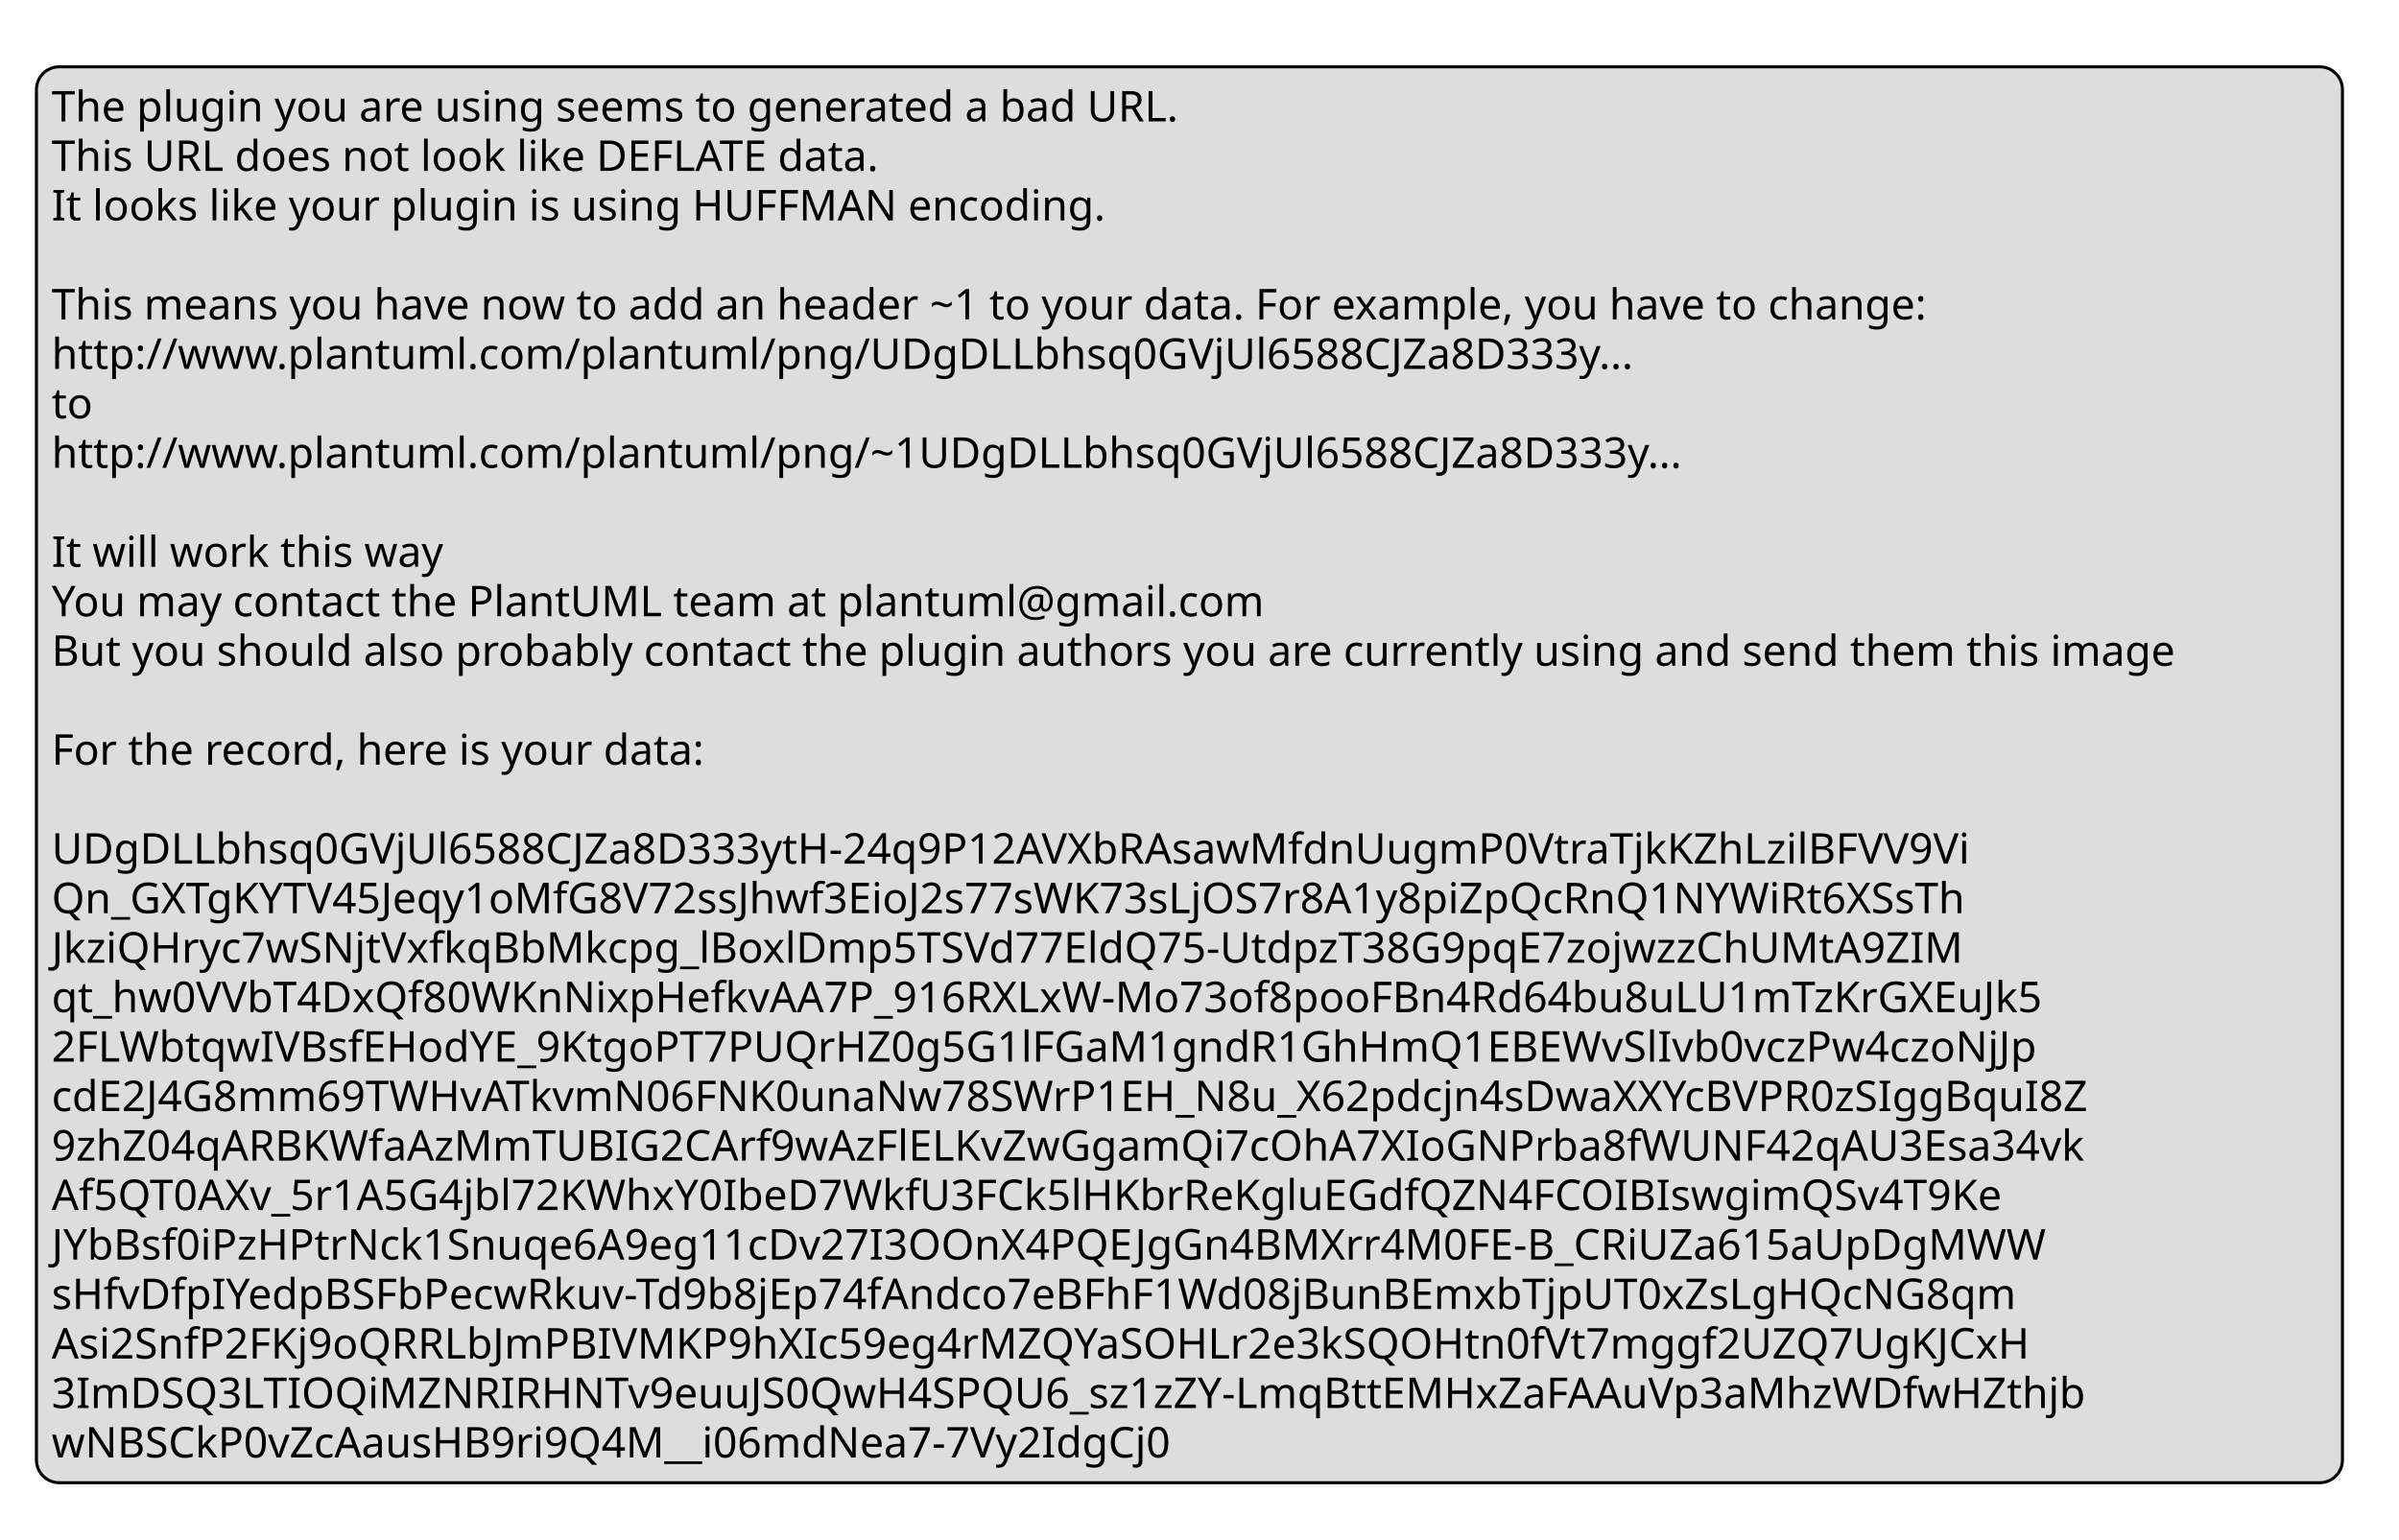
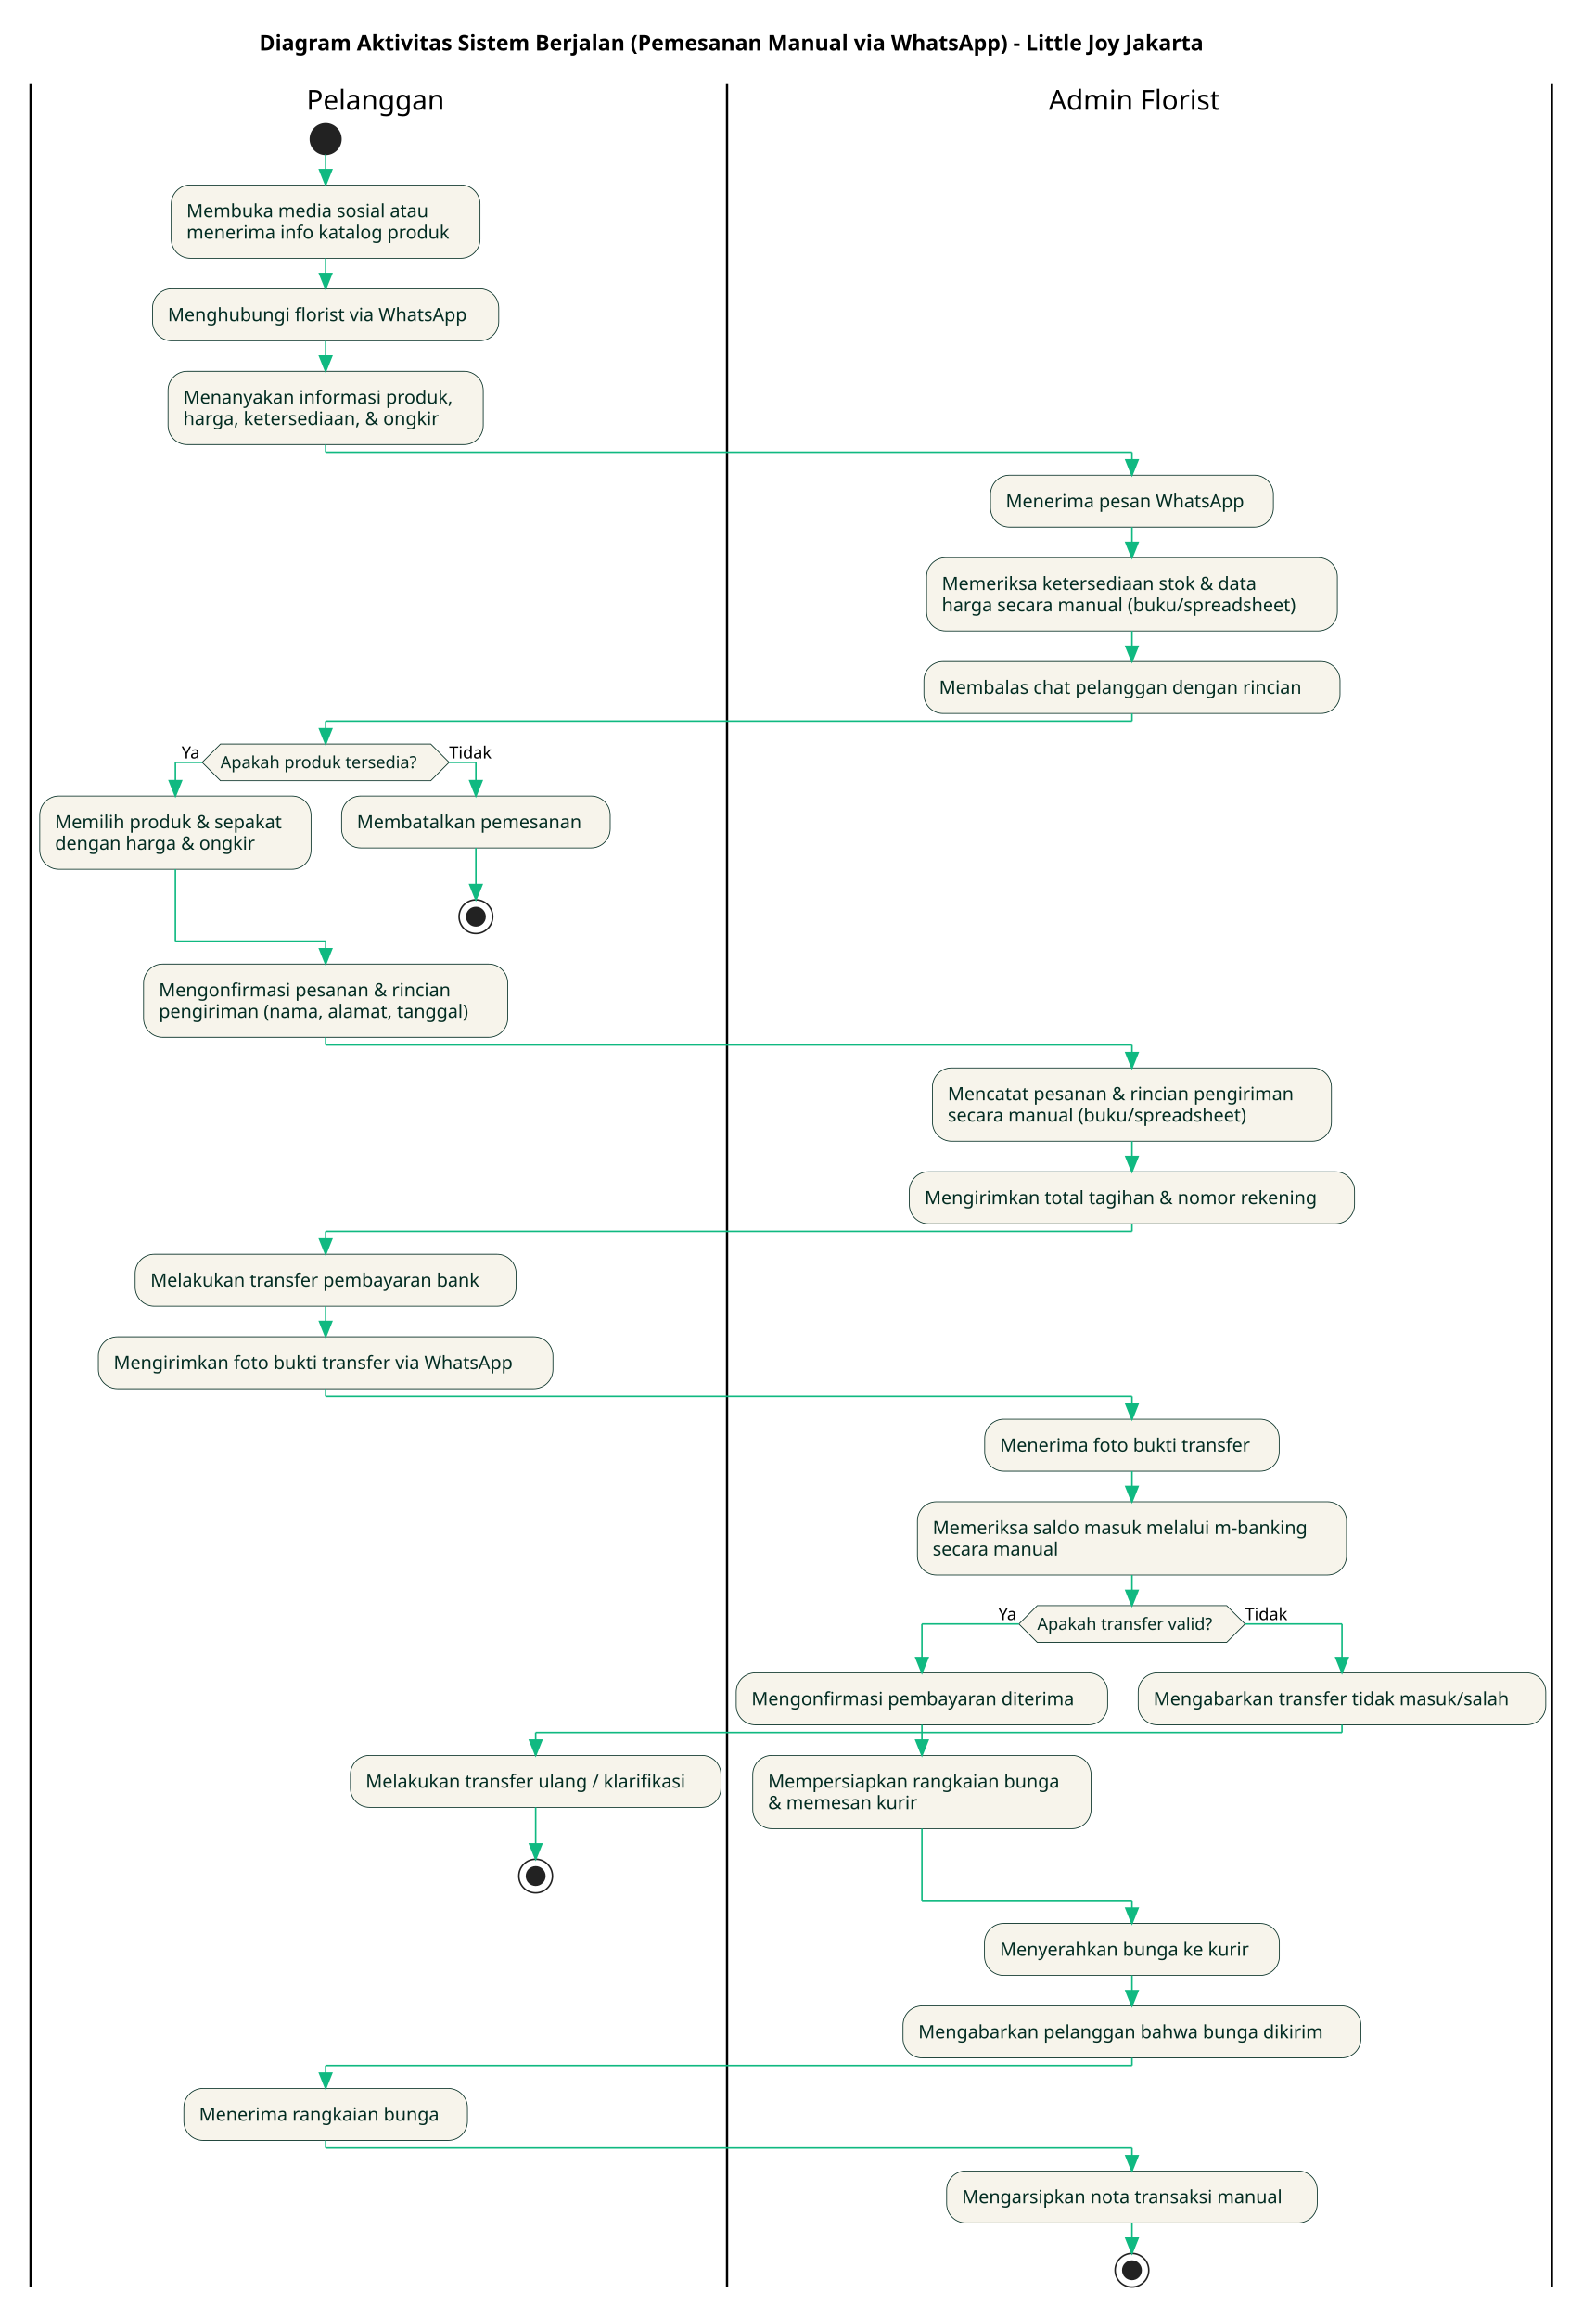
- <svg xmlns="http://www.w3.org/2000/svg" version="1.1" data-diagram-type="CLASS" style="width:790px;height:507px;background:#FFFFFF;" width="790px" height="507px" viewBox="0 0 790 507" zoomAndPan="magnify" preserveAspectRatio="none" contentStyleType="text/css">
+ <svg xmlns="http://www.w3.org/2000/svg" version="1.1" data-diagram-type="ACTIVITY" style="width:1044px;height:1517px;background:#FFFFFF;" width="1044px" height="1517px" viewBox="0 0 1044 1517" zoomAndPan="magnify" preserveAspectRatio="none" contentStyleType="text/css">
  <defs />
  <g>
-     <g class="legend" data-source-line="1">
-       <rect x="12" y="22" width="759.376" height="466.312" fill="#DDDDDD" style="stroke:#000000;stroke-width:1;" rx="7.5" ry="7.5" />
-       <text x="17" y="39.995" fill="#000000" font-size="14" lengthAdjust="spacing" textLength="399.301" font-family="sans-serif">The plugin you are using seems to generated a bad URL.</text>
-       <text x="17" y="56.292" fill="#000000" font-size="14" lengthAdjust="spacing" textLength="295.887" font-family="sans-serif">This URL does not look like DEFLATE data.</text>
-       <text x="17" y="72.589" fill="#000000" font-size="14" lengthAdjust="spacing" textLength="367.664" font-family="sans-serif">It looks like your plugin is using HUFFMAN encoding.</text>
-       <text x="17" y="88.886" fill="#000000" font-size="14" lengthAdjust="spacing" textLength="4.45" font-family="sans-serif"> </text>
-       <text x="17" y="105.183" fill="#000000" font-size="14" lengthAdjust="spacing" textLength="671.706" font-family="sans-serif">This means you have now to add an header ~1 to your data. For example, you have to change:</text>
-       <text x="17" y="121.48" fill="#000000" font-size="14" lengthAdjust="spacing" textLength="554.415" font-family="sans-serif">http://www.plantuml.com/plantuml/png/UDgDLLbhsq0GVjUl6588CJZa8D333y...</text>
-       <text x="17" y="137.776" fill="#000000" font-size="14" lengthAdjust="spacing" textLength="14.055" font-family="sans-serif">to</text>
-       <text x="17" y="154.073" fill="#000000" font-size="14" lengthAdjust="spacing" textLength="575.053" font-family="sans-serif">http://www.plantuml.com/plantuml/png/~1UDgDLLbhsq0GVjUl6588CJZa8D333y...</text>
-       <text x="17" y="170.37" fill="#000000" font-size="14" lengthAdjust="spacing" textLength="4.45" font-family="sans-serif"> </text>
-       <text x="17" y="186.667" fill="#000000" font-size="14" lengthAdjust="spacing" textLength="138.277" font-family="sans-serif">It will work this way</text>
-       <text x="17" y="202.964" fill="#000000" font-size="14" lengthAdjust="spacing" textLength="428.148" font-family="sans-serif">You may contact the PlantUML team at plantuml@gmail.com</text>
-       <text x="17" y="219.261" fill="#000000" font-size="14" lengthAdjust="spacing" textLength="749.376" font-family="sans-serif">But you should also probably contact the plugin authors you are currently using and send them this image</text>
-       <text x="17" y="235.558" fill="#000000" font-size="14" lengthAdjust="spacing" textLength="4.45" font-family="sans-serif"> </text>
-       <text x="17" y="251.855" fill="#000000" font-size="14" lengthAdjust="spacing" textLength="232.545" font-family="sans-serif">For the record, here is your data:</text>
-       <text x="17" y="268.151" fill="#000000" font-size="14" lengthAdjust="spacing" textLength="4.45" font-family="sans-serif"> </text>
-       <text x="17" y="284.448" fill="#000000" font-size="14" lengthAdjust="spacing" textLength="680.654" font-family="sans-serif">UDgDLLbhsq0GVjUl6588CJZa8D333ytH-24q9P12AVXbRAsawMfdnUugmP0VtraTjkKZhLzilBFVV9Vi</text>
-       <text x="17" y="300.745" fill="#000000" font-size="14" lengthAdjust="spacing" textLength="681.153" font-family="sans-serif">Qn_GXTgKYTV45Jeqy1oMfG8V72ssJhwf3EioJ2s77sWK73sLjOS7r8A1y8piZpQcRnQ1NYWiRt6XSsTh</text>
-       <text x="17" y="317.042" fill="#000000" font-size="14" lengthAdjust="spacing" textLength="671.665" font-family="sans-serif">JkziQHryc7wSNjtVxfkqBbMkcpg_lBoxlDmp5TSVd77EldQ75-UtdpzT38G9pqE7zojwzzChUMtA9ZIM</text>
-       <text x="17" y="333.339" fill="#000000" font-size="14" lengthAdjust="spacing" textLength="702.365" font-family="sans-serif">qt_hw0VVbT4DxQf80WKnNixpHefkvAA7P_916RXLxW-Mo73of8pooFBn4Rd64bu8uLU1mTzKrGXEuJk5</text>
-       <text x="17" y="349.636" fill="#000000" font-size="14" lengthAdjust="spacing" textLength="696.021" font-family="sans-serif">2FLWbtqwIVBsfEHodYE_9KtgoPT7PUQrHZ0g5G1lFGaM1gndR1GhHmQ1EBEWvSlIvb0vczPw4czoNjJp</text>
-       <text x="17" y="365.933" fill="#000000" font-size="14" lengthAdjust="spacing" textLength="722.477" font-family="sans-serif">cdE2J4G8mm69TWHvATkvmN06FNK0unaNw78SWrP1EH_N8u_X62pdcjn4sDwaXXYcBVPR0zSIggBquI8Z</text>
-       <text x="17" y="382.229" fill="#000000" font-size="14" lengthAdjust="spacing" textLength="714.13" font-family="sans-serif">9zhZ04qARBKWfaAzMmTUBIG2CArf9wAzFlELKvZwGgamQi7cOhA7XIoGNPrba8fWUNF42qAU3Esa34vk</text>
-       <text x="17" y="398.526" fill="#000000" font-size="14" lengthAdjust="spacing" textLength="687.6" font-family="sans-serif">Af5QT0AXv_5r1A5G4jbl72KWhxY0IbeD7WkfU3FCk5lHKbrReKgluEGdfQZN4FCOIBIswgimQSv4T9Ke</text>
-       <text x="17" y="414.823" fill="#000000" font-size="14" lengthAdjust="spacing" textLength="698.106" font-family="sans-serif">JYbBsf0iPzHPtrNck1Snuqe6A9eg11cDv27I3OOnX4PQEJgGn4BMXrr4M0FE-B_CRiUZa615aUpDgMWW</text>
-       <text x="17" y="431.12" fill="#000000" font-size="14" lengthAdjust="spacing" textLength="693.424" font-family="sans-serif">sHfvDfpIYedpBSFbPecwRkuv-Td9b8jEp74fAndco7eBFhF1Wd08jBunBEmxbTjpUT0xZsLgHQcNG8qm</text>
-       <text x="17" y="447.417" fill="#000000" font-size="14" lengthAdjust="spacing" textLength="691.872" font-family="sans-serif">Asi2SnfP2FKj9oQRRLbJmPBIVMKP9hXIc59eg4rMZQYaSOHLr2e3kSQOHtn0fVt7mggf2UZQ7UgKJCxH</text>
-       <text x="17" y="463.714" fill="#000000" font-size="14" lengthAdjust="spacing" textLength="711.334" font-family="sans-serif">3ImDSQ3LTIOQiMZNRIRHNTv9euuJS0QwH4SPQU6_sz1zZY-LmqBttEMHxZaFAAuVp3aMhzWDfwHZthjb</text>
-       <text x="17" y="480.011" fill="#000000" font-size="14" lengthAdjust="spacing" textLength="395.144" font-family="sans-serif">wNBSCkP0vZcAausHB9ri9Q4M__i06mdNea7-7Vy2IdgCj0</text>
+     <g class="title" data-source-line="13">
+       <text x="169.603" y="32.995" fill="#000000" font-size="14" lengthAdjust="spacing" textLength="703.104" font-weight="700" font-family="'Plus Jakarta Sans'">Diagram Aktivitas Sistem Berjalan (Pemesanan Manual via WhatsApp) - Little Joy Jakarta</text>
    </g>
+     <rect x="20" y="55.042" width="997.309" height="20.953" fill="none" style="stroke:none;stroke-width:1;" />
+     <ellipse cx="213.072" cy="90.995" rx="10" ry="10" fill="#222222" style="stroke:#222222;stroke-width:1;" />
+     <rect x="112.053" y="120.995" width="202.039" height="47.938" fill="#F7F4EB" style="stroke:#022C22;stroke-width:0.5;" rx="12.5" ry="12.5" />
+     <text x="122.053" y="142.134" fill="#022C22" font-size="12" lengthAdjust="spacing" textLength="168.656" font-family="'Plus Jakarta Sans'">Membuka media sosial atau</text>
+     <text x="122.053" y="156.102" fill="#022C22" font-size="12" lengthAdjust="spacing" textLength="182.039" font-family="'Plus Jakarta Sans'">menerima info katalog produk</text>
+     <rect x="99.807" y="188.933" width="226.531" height="33.969" fill="#F7F4EB" style="stroke:#022C22;stroke-width:0.5;" rx="12.5" ry="12.5" />
+     <text x="109.807" y="210.071" fill="#022C22" font-size="12" lengthAdjust="spacing" textLength="206.531" font-family="'Plus Jakarta Sans'">Menghubungi florist via WhatsApp</text>
+     <rect x="109.952" y="242.901" width="206.24" height="47.938" fill="#F7F4EB" style="stroke:#022C22;stroke-width:0.5;" rx="12.5" ry="12.5" />
+     <text x="119.952" y="264.04" fill="#022C22" font-size="12" lengthAdjust="spacing" textLength="186.24" font-family="'Plus Jakarta Sans'">Menanyakan informasi produk,</text>
+     <text x="119.952" y="278.009" fill="#022C22" font-size="12" lengthAdjust="spacing" textLength="179.326" font-family="'Plus Jakarta Sans'">harga, ketersediaan, &amp; ongkir</text>
+     <polygon points="144.271,486.714,281.873,486.714,293.873,498.714,281.873,510.714,144.271,510.714,132.271,498.714,144.271,486.714" fill="#F7F4EB" style="stroke:#022C22;stroke-width:0.5;stroke-linejoin:miter;stroke-miterlimit:10;" />
+     <text x="144.271" y="502.522" fill="#022C22" font-size="11" lengthAdjust="spacing" textLength="137.602" font-family="'Plus Jakarta Sans'">Apakah produk tersedia?</text>
+     <text x="118.811" y="496.12" fill="#000000" font-size="11" lengthAdjust="spacing" textLength="13.46" font-family="'Plus Jakarta Sans'">Ya</text>
+     <text x="293.873" y="496.12" fill="#000000" font-size="11" lengthAdjust="spacing" textLength="29.869" font-family="'Plus Jakarta Sans'">Tidak</text>
+     <rect x="26" y="520.714" width="177.512" height="47.938" fill="#F7F4EB" style="stroke:#022C22;stroke-width:0.5;" rx="12.5" ry="12.5" />
+     <text x="36" y="541.852" fill="#022C22" font-size="12" lengthAdjust="spacing" textLength="157.512" font-family="'Plus Jakarta Sans'">Memilih produk &amp; sepakat</text>
+     <text x="36" y="555.821" fill="#022C22" font-size="12" lengthAdjust="spacing" textLength="138.627" font-family="'Plus Jakarta Sans'">dengan harga &amp; ongkir</text>
+     <rect x="223.512" y="520.714" width="175.754" height="33.969" fill="#F7F4EB" style="stroke:#022C22;stroke-width:0.5;" rx="12.5" ry="12.5" />
+     <text x="233.512" y="541.852" fill="#022C22" font-size="12" lengthAdjust="spacing" textLength="155.754" font-family="'Plus Jakarta Sans'">Membatalkan pemesanan</text>
+     <ellipse cx="311.389" cy="599.651" rx="11" ry="11" fill="none" style="stroke:#222222;stroke-width:1;" />
+     <ellipse cx="311.389" cy="599.651" rx="6" ry="6" fill="#222222" style="stroke:#222222;stroke-width:1;" />
+     <rect x="93.93" y="630.651" width="238.285" height="47.938" fill="#F7F4EB" style="stroke:#022C22;stroke-width:0.5;" rx="12.5" ry="12.5" />
+     <text x="103.93" y="651.79" fill="#022C22" font-size="12" lengthAdjust="spacing" textLength="201.762" font-family="'Plus Jakarta Sans'">Mengonfirmasi pesanan &amp; rincian</text>
+     <text x="103.93" y="665.759" fill="#022C22" font-size="12" lengthAdjust="spacing" textLength="218.285" font-family="'Plus Jakarta Sans'">pengiriman (nama, alamat, tanggal)</text>
+     <rect x="88.445" y="820.495" width="249.254" height="33.969" fill="#F7F4EB" style="stroke:#022C22;stroke-width:0.5;" rx="12.5" ry="12.5" />
+     <text x="98.445" y="841.634" fill="#022C22" font-size="12" lengthAdjust="spacing" textLength="229.254" font-family="'Plus Jakarta Sans'">Melakukan transfer pembayaran bank</text>
+     <rect x="64.343" y="874.464" width="297.459" height="33.969" fill="#F7F4EB" style="stroke:#022C22;stroke-width:0.5;" rx="12.5" ry="12.5" />
+     <text x="74.343" y="895.602" fill="#022C22" font-size="12" lengthAdjust="spacing" textLength="277.459" font-family="'Plus Jakarta Sans'">Mengirimkan foto bukti transfer via WhatsApp</text>
+     <rect x="229.28" y="1148.308" width="242.445" height="33.969" fill="#F7F4EB" style="stroke:#022C22;stroke-width:0.5;" rx="12.5" ry="12.5" />
+     <text x="239.28" y="1169.446" fill="#022C22" font-size="12" lengthAdjust="spacing" textLength="222.445" font-family="'Plus Jakarta Sans'">Melakukan transfer ulang / klarifikasi</text>
+     <ellipse cx="350.503" cy="1227.245" rx="11" ry="11" fill="none" style="stroke:#222222;stroke-width:1;" />
+     <ellipse cx="350.503" cy="1227.245" rx="6" ry="6" fill="#222222" style="stroke:#222222;stroke-width:1;" />
+     <rect x="120.288" y="1366.183" width="185.568" height="33.969" fill="#F7F4EB" style="stroke:#022C22;stroke-width:0.5;" rx="12.5" ry="12.5" />
+     <text x="130.288" y="1387.321" fill="#022C22" font-size="12" lengthAdjust="spacing" textLength="165.568" font-family="'Plus Jakarta Sans'">Menerima rangkaian bunga</text>
+     <line x1="20" y1="55.042" x2="20" y2="1496.12" style="stroke:#000000;stroke-width:1.5;" />
+     <rect x="648.113" y="310.839" width="185.1" height="33.969" fill="#F7F4EB" style="stroke:#022C22;stroke-width:0.5;" rx="12.5" ry="12.5" />
+     <text x="658.113" y="331.978" fill="#022C22" font-size="12" lengthAdjust="spacing" textLength="165.1" font-family="'Plus Jakarta Sans'">Menerima pesan WhatsApp</text>
+     <rect x="606.269" y="364.808" width="268.789" height="47.938" fill="#F7F4EB" style="stroke:#022C22;stroke-width:0.5;" rx="12.5" ry="12.5" />
+     <text x="616.269" y="385.946" fill="#022C22" font-size="12" lengthAdjust="spacing" textLength="220.775" font-family="'Plus Jakarta Sans'">Memeriksa ketersediaan stok &amp; data</text>
+     <text x="616.269" y="399.915" fill="#022C22" font-size="12" lengthAdjust="spacing" textLength="248.789" font-family="'Plus Jakarta Sans'">harga secara manual (buku/spreadsheet)</text>
+     <rect x="604.519" y="432.745" width="272.287" height="33.969" fill="#F7F4EB" style="stroke:#022C22;stroke-width:0.5;" rx="12.5" ry="12.5" />
+     <text x="614.519" y="453.884" fill="#022C22" font-size="12" lengthAdjust="spacing" textLength="252.287" font-family="'Plus Jakarta Sans'">Membalas chat pelanggan dengan rincian</text>
+     <rect x="610.124" y="698.589" width="261.078" height="47.938" fill="#F7F4EB" style="stroke:#022C22;stroke-width:0.5;" rx="12.5" ry="12.5" />
+     <text x="620.124" y="719.727" fill="#022C22" font-size="12" lengthAdjust="spacing" textLength="241.078" font-family="'Plus Jakarta Sans'">Mencatat pesanan &amp; rincian pengiriman</text>
+     <text x="620.124" y="733.696" fill="#022C22" font-size="12" lengthAdjust="spacing" textLength="210.111" font-family="'Plus Jakarta Sans'">secara manual (buku/spreadsheet)</text>
+     <rect x="595.001" y="766.526" width="291.324" height="33.969" fill="#F7F4EB" style="stroke:#022C22;stroke-width:0.5;" rx="12.5" ry="12.5" />
+     <text x="605.001" y="787.665" fill="#022C22" font-size="12" lengthAdjust="spacing" textLength="271.324" font-family="'Plus Jakarta Sans'">Mengirimkan total tagihan &amp; nomor rekening</text>
+     <rect x="644.316" y="928.433" width="192.693" height="33.969" fill="#F7F4EB" style="stroke:#022C22;stroke-width:0.5;" rx="12.5" ry="12.5" />
+     <text x="654.316" y="949.571" fill="#022C22" font-size="12" lengthAdjust="spacing" textLength="172.693" font-family="'Plus Jakarta Sans'">Menerima foto bukti transfer</text>
+     <rect x="600.277" y="982.401" width="280.772" height="47.938" fill="#F7F4EB" style="stroke:#022C22;stroke-width:0.5;" rx="12.5" ry="12.5" />
+     <text x="610.277" y="1003.54" fill="#022C22" font-size="12" lengthAdjust="spacing" textLength="260.772" font-family="'Plus Jakarta Sans'">Memeriksa saldo masuk melalui m-banking</text>
+     <text x="610.277" y="1017.509" fill="#022C22" font-size="12" lengthAdjust="spacing" textLength="88.629" font-family="'Plus Jakarta Sans'">secara manual</text>
+     <polygon points="678.689,1050.339,802.638,1050.339,814.638,1062.339,802.638,1074.339,678.689,1074.339,666.689,1062.339,678.689,1050.339" fill="#F7F4EB" style="stroke:#022C22;stroke-width:0.5;stroke-linejoin:miter;stroke-miterlimit:10;" />
+     <text x="678.689" y="1066.147" fill="#022C22" font-size="11" lengthAdjust="spacing" textLength="123.949" font-family="'Plus Jakarta Sans'">Apakah transfer valid?</text>
+     <text x="653.229" y="1059.745" fill="#000000" font-size="11" lengthAdjust="spacing" textLength="13.46" font-family="'Plus Jakarta Sans'">Ya</text>
+     <text x="814.638" y="1059.745" fill="#000000" font-size="11" lengthAdjust="spacing" textLength="29.869" font-family="'Plus Jakarta Sans'">Tidak</text>
+     <rect x="481.726" y="1094.339" width="243.014" height="33.969" fill="#F7F4EB" style="stroke:#022C22;stroke-width:0.5;" rx="12.5" ry="12.5" />
+     <text x="491.726" y="1115.477" fill="#022C22" font-size="12" lengthAdjust="spacing" textLength="223.014" font-family="'Plus Jakarta Sans'">Mengonfirmasi pembayaran diterima</text>
+     <rect x="492.554" y="1148.308" width="221.357" height="47.938" fill="#F7F4EB" style="stroke:#022C22;stroke-width:0.5;" rx="12.5" ry="12.5" />
+     <text x="502.554" y="1169.446" fill="#022C22" font-size="12" lengthAdjust="spacing" textLength="201.357" font-family="'Plus Jakarta Sans'">Mempersiapkan rangkaian bunga</text>
+     <text x="502.554" y="1183.415" fill="#022C22" font-size="12" lengthAdjust="spacing" textLength="104.098" font-family="'Plus Jakarta Sans'">&amp; memesan kurir</text>
+     <rect x="744.739" y="1094.339" width="266.709" height="33.969" fill="#F7F4EB" style="stroke:#022C22;stroke-width:0.5;" rx="12.5" ry="12.5" />
+     <text x="754.739" y="1115.477" fill="#022C22" font-size="12" lengthAdjust="spacing" textLength="246.709" font-family="'Plus Jakarta Sans'">Mengabarkan transfer tidak masuk/salah</text>
+     <rect x="644.185" y="1258.245" width="192.957" height="33.969" fill="#F7F4EB" style="stroke:#022C22;stroke-width:0.5;" rx="12.5" ry="12.5" />
+     <text x="654.185" y="1279.384" fill="#022C22" font-size="12" lengthAdjust="spacing" textLength="172.957" font-family="'Plus Jakarta Sans'">Menyerahkan bunga ke kurir</text>
+     <rect x="590.861" y="1312.214" width="299.603" height="33.969" fill="#F7F4EB" style="stroke:#022C22;stroke-width:0.5;" rx="12.5" ry="12.5" />
+     <text x="600.861" y="1333.352" fill="#022C22" font-size="12" lengthAdjust="spacing" textLength="279.603" font-family="'Plus Jakarta Sans'">Mengabarkan pelanggan bahwa bunga dikirim</text>
+     <rect x="619.42" y="1420.151" width="242.486" height="33.969" fill="#F7F4EB" style="stroke:#022C22;stroke-width:0.5;" rx="12.5" ry="12.5" />
+     <text x="629.42" y="1441.29" fill="#022C22" font-size="12" lengthAdjust="spacing" textLength="222.486" font-family="'Plus Jakarta Sans'">Mengarsipkan nota transaksi manual</text>
+     <ellipse cx="740.663" cy="1485.12" rx="11" ry="11" fill="none" style="stroke:#222222;stroke-width:1;" />
+     <ellipse cx="740.663" cy="1485.12" rx="6" ry="6" fill="#222222" style="stroke:#222222;stroke-width:1;" />
+     <line x1="475.726" y1="55.042" x2="475.726" y2="1496.12" style="stroke:#000000;stroke-width:1.5;" />
+     <line x1="1015.448" y1="55.042" x2="1015.448" y2="1496.12" style="stroke:#000000;stroke-width:1.5;" />
+     <line x1="213.072" y1="100.995" x2="213.072" y2="120.995" style="stroke:#10B981;stroke-width:1;" />
+     <polygon points="209.072,110.995,217.072,110.995,213.072,120.995" fill="#10B981" style="stroke:#10B981;stroke-width:1;stroke-linejoin:miter;stroke-miterlimit:10;" />
+     <line x1="213.072" y1="168.933" x2="213.072" y2="188.933" style="stroke:#10B981;stroke-width:1;" />
+     <polygon points="209.072,178.933,217.072,178.933,213.072,188.933" fill="#10B981" style="stroke:#10B981;stroke-width:1;stroke-linejoin:miter;stroke-miterlimit:10;" />
+     <line x1="213.072" y1="222.901" x2="213.072" y2="242.901" style="stroke:#10B981;stroke-width:1;" />
+     <polygon points="209.072,232.901,217.072,232.901,213.072,242.901" fill="#10B981" style="stroke:#10B981;stroke-width:1;stroke-linejoin:miter;stroke-miterlimit:10;" />
+     <line x1="311.389" y1="554.683" x2="311.389" y2="588.651" style="stroke:#10B981;stroke-width:1;" />
+     <polygon points="307.389,578.651,315.389,578.651,311.389,588.651" fill="#10B981" style="stroke:#10B981;stroke-width:1;stroke-linejoin:miter;stroke-miterlimit:10;" />
+     <line x1="132.271" y1="498.714" x2="114.756" y2="498.714" style="stroke:#10B981;stroke-width:1;" />
+     <line x1="114.756" y1="498.714" x2="114.756" y2="520.714" style="stroke:#10B981;stroke-width:1;" />
+     <polygon points="110.756,510.714,118.756,510.714,114.756,520.714" fill="#10B981" style="stroke:#10B981;stroke-width:1;stroke-linejoin:miter;stroke-miterlimit:10;" />
+     <line x1="293.873" y1="498.714" x2="311.389" y2="498.714" style="stroke:#10B981;stroke-width:1;" />
+     <line x1="311.389" y1="498.714" x2="311.389" y2="520.714" style="stroke:#10B981;stroke-width:1;" />
+     <polygon points="307.389,510.714,315.389,510.714,311.389,520.714" fill="#10B981" style="stroke:#10B981;stroke-width:1;stroke-linejoin:miter;stroke-miterlimit:10;" />
+     <line x1="114.756" y1="568.651" x2="114.756" y2="615.651" style="stroke:#10B981;stroke-width:1;" />
+     <line x1="114.756" y1="615.651" x2="213.072" y2="615.651" style="stroke:#10B981;stroke-width:1;" />
+     <line x1="213.072" y1="615.651" x2="213.072" y2="630.651" style="stroke:#10B981;stroke-width:1;" />
+     <polygon points="209.072,620.651,217.072,620.651,213.072,630.651" fill="#10B981" style="stroke:#10B981;stroke-width:1;stroke-linejoin:miter;stroke-miterlimit:10;" />
+     <line x1="213.072" y1="854.464" x2="213.072" y2="874.464" style="stroke:#10B981;stroke-width:1;" />
+     <polygon points="209.072,864.464,217.072,864.464,213.072,874.464" fill="#10B981" style="stroke:#10B981;stroke-width:1;stroke-linejoin:miter;stroke-miterlimit:10;" />
+     <line x1="350.503" y1="1182.276" x2="350.503" y2="1216.245" style="stroke:#10B981;stroke-width:1;" />
+     <polygon points="346.503,1206.245,354.503,1206.245,350.503,1216.245" fill="#10B981" style="stroke:#10B981;stroke-width:1;stroke-linejoin:miter;stroke-miterlimit:10;" />
+     <line x1="740.663" y1="344.808" x2="740.663" y2="364.808" style="stroke:#10B981;stroke-width:1;" />
+     <polygon points="736.663,354.808,744.663,354.808,740.663,364.808" fill="#10B981" style="stroke:#10B981;stroke-width:1;stroke-linejoin:miter;stroke-miterlimit:10;" />
+     <line x1="740.663" y1="412.745" x2="740.663" y2="432.745" style="stroke:#10B981;stroke-width:1;" />
+     <polygon points="736.663,422.745,744.663,422.745,740.663,432.745" fill="#10B981" style="stroke:#10B981;stroke-width:1;stroke-linejoin:miter;stroke-miterlimit:10;" />
+     <line x1="740.663" y1="746.526" x2="740.663" y2="766.526" style="stroke:#10B981;stroke-width:1;" />
+     <polygon points="736.663,756.526,744.663,756.526,740.663,766.526" fill="#10B981" style="stroke:#10B981;stroke-width:1;stroke-linejoin:miter;stroke-miterlimit:10;" />
+     <line x1="740.663" y1="962.401" x2="740.663" y2="982.401" style="stroke:#10B981;stroke-width:1;" />
+     <polygon points="736.663,972.401,744.663,972.401,740.663,982.401" fill="#10B981" style="stroke:#10B981;stroke-width:1;stroke-linejoin:miter;stroke-miterlimit:10;" />
+     <line x1="603.232" y1="1128.308" x2="603.232" y2="1148.308" style="stroke:#10B981;stroke-width:1;" />
+     <polygon points="599.232,1138.308,607.232,1138.308,603.232,1148.308" fill="#10B981" style="stroke:#10B981;stroke-width:1;stroke-linejoin:miter;stroke-miterlimit:10;" />
+     <line x1="666.689" y1="1062.339" x2="603.232" y2="1062.339" style="stroke:#10B981;stroke-width:1;" />
+     <line x1="603.232" y1="1062.339" x2="603.232" y2="1094.339" style="stroke:#10B981;stroke-width:1;" />
+     <polygon points="599.232,1084.339,607.232,1084.339,603.232,1094.339" fill="#10B981" style="stroke:#10B981;stroke-width:1;stroke-linejoin:miter;stroke-miterlimit:10;" />
+     <line x1="814.638" y1="1062.339" x2="878.094" y2="1062.339" style="stroke:#10B981;stroke-width:1;" />
+     <line x1="878.094" y1="1062.339" x2="878.094" y2="1094.339" style="stroke:#10B981;stroke-width:1;" />
+     <polygon points="874.094,1084.339,882.094,1084.339,878.094,1094.339" fill="#10B981" style="stroke:#10B981;stroke-width:1;stroke-linejoin:miter;stroke-miterlimit:10;" />
+     <line x1="603.232" y1="1196.245" x2="603.232" y2="1243.245" style="stroke:#10B981;stroke-width:1;" />
+     <line x1="603.232" y1="1243.245" x2="740.663" y2="1243.245" style="stroke:#10B981;stroke-width:1;" />
+     <line x1="740.663" y1="1243.245" x2="740.663" y2="1258.245" style="stroke:#10B981;stroke-width:1;" />
+     <polygon points="736.663,1248.245,744.663,1248.245,740.663,1258.245" fill="#10B981" style="stroke:#10B981;stroke-width:1;stroke-linejoin:miter;stroke-miterlimit:10;" />
+     <line x1="740.663" y1="1030.339" x2="740.663" y2="1050.339" style="stroke:#10B981;stroke-width:1;" />
+     <polygon points="736.663,1040.339,744.663,1040.339,740.663,1050.339" fill="#10B981" style="stroke:#10B981;stroke-width:1;stroke-linejoin:miter;stroke-miterlimit:10;" />
+     <line x1="740.663" y1="1292.214" x2="740.663" y2="1312.214" style="stroke:#10B981;stroke-width:1;" />
+     <polygon points="736.663,1302.214,744.663,1302.214,740.663,1312.214" fill="#10B981" style="stroke:#10B981;stroke-width:1;stroke-linejoin:miter;stroke-miterlimit:10;" />
+     <line x1="740.663" y1="1454.12" x2="740.663" y2="1474.12" style="stroke:#10B981;stroke-width:1;" />
+     <polygon points="736.663,1464.12,744.663,1464.12,740.663,1474.12" fill="#10B981" style="stroke:#10B981;stroke-width:1;stroke-linejoin:miter;stroke-miterlimit:10;" />
+     <line x1="213.072" y1="290.839" x2="213.072" y2="295.839" style="stroke:#10B981;stroke-width:1;" />
+     <line x1="213.072" y1="295.839" x2="740.663" y2="295.839" style="stroke:#10B981;stroke-width:1;" />
+     <line x1="740.663" y1="295.839" x2="740.663" y2="310.839" style="stroke:#10B981;stroke-width:1;" />
+     <polygon points="736.663,300.839,744.663,300.839,740.663,310.839" fill="#10B981" style="stroke:#10B981;stroke-width:1;stroke-linejoin:miter;stroke-miterlimit:10;" />
+     <line x1="740.663" y1="466.714" x2="740.663" y2="471.714" style="stroke:#10B981;stroke-width:1;" />
+     <line x1="740.663" y1="471.714" x2="213.072" y2="471.714" style="stroke:#10B981;stroke-width:1;" />
+     <line x1="213.072" y1="471.714" x2="213.072" y2="486.714" style="stroke:#10B981;stroke-width:1;" />
+     <polygon points="209.072,476.714,217.072,476.714,213.072,486.714" fill="#10B981" style="stroke:#10B981;stroke-width:1;stroke-linejoin:miter;stroke-miterlimit:10;" />
+     <line x1="213.072" y1="678.589" x2="213.072" y2="683.589" style="stroke:#10B981;stroke-width:1;" />
+     <line x1="213.072" y1="683.589" x2="740.663" y2="683.589" style="stroke:#10B981;stroke-width:1;" />
+     <line x1="740.663" y1="683.589" x2="740.663" y2="698.589" style="stroke:#10B981;stroke-width:1;" />
+     <polygon points="736.663,688.589,744.663,688.589,740.663,698.589" fill="#10B981" style="stroke:#10B981;stroke-width:1;stroke-linejoin:miter;stroke-miterlimit:10;" />
+     <line x1="740.663" y1="800.495" x2="740.663" y2="805.495" style="stroke:#10B981;stroke-width:1;" />
+     <line x1="740.663" y1="805.495" x2="213.072" y2="805.495" style="stroke:#10B981;stroke-width:1;" />
+     <line x1="213.072" y1="805.495" x2="213.072" y2="820.495" style="stroke:#10B981;stroke-width:1;" />
+     <polygon points="209.072,810.495,217.072,810.495,213.072,820.495" fill="#10B981" style="stroke:#10B981;stroke-width:1;stroke-linejoin:miter;stroke-miterlimit:10;" />
+     <line x1="213.072" y1="908.433" x2="213.072" y2="913.433" style="stroke:#10B981;stroke-width:1;" />
+     <line x1="213.072" y1="913.433" x2="740.663" y2="913.433" style="stroke:#10B981;stroke-width:1;" />
+     <line x1="740.663" y1="913.433" x2="740.663" y2="928.433" style="stroke:#10B981;stroke-width:1;" />
+     <polygon points="736.663,918.433,744.663,918.433,740.663,928.433" fill="#10B981" style="stroke:#10B981;stroke-width:1;stroke-linejoin:miter;stroke-miterlimit:10;" />
+     <line x1="878.094" y1="1128.308" x2="878.094" y2="1133.308" style="stroke:#10B981;stroke-width:1;" />
+     <line x1="878.094" y1="1133.308" x2="350.503" y2="1133.308" style="stroke:#10B981;stroke-width:1;" />
+     <line x1="350.503" y1="1133.308" x2="350.503" y2="1148.308" style="stroke:#10B981;stroke-width:1;" />
+     <polygon points="346.503,1138.308,354.503,1138.308,350.503,1148.308" fill="#10B981" style="stroke:#10B981;stroke-width:1;stroke-linejoin:miter;stroke-miterlimit:10;" />
+     <line x1="740.663" y1="1346.183" x2="740.663" y2="1351.183" style="stroke:#10B981;stroke-width:1;" />
+     <line x1="740.663" y1="1351.183" x2="213.072" y2="1351.183" style="stroke:#10B981;stroke-width:1;" />
+     <line x1="213.072" y1="1351.183" x2="213.072" y2="1366.183" style="stroke:#10B981;stroke-width:1;" />
+     <polygon points="209.072,1356.183,217.072,1356.183,213.072,1366.183" fill="#10B981" style="stroke:#10B981;stroke-width:1;stroke-linejoin:miter;stroke-miterlimit:10;" />
+     <line x1="213.072" y1="1400.151" x2="213.072" y2="1405.151" style="stroke:#10B981;stroke-width:1;" />
+     <line x1="213.072" y1="1405.151" x2="740.663" y2="1405.151" style="stroke:#10B981;stroke-width:1;" />
+     <line x1="740.663" y1="1405.151" x2="740.663" y2="1420.151" style="stroke:#10B981;stroke-width:1;" />
+     <polygon points="736.663,1410.151,744.663,1410.151,740.663,1420.151" fill="#10B981" style="stroke:#10B981;stroke-width:1;stroke-linejoin:miter;stroke-miterlimit:10;" />
+     <text x="200.534" y="71.75" fill="#000000" font-size="18" lengthAdjust="spacing" textLength="94.658" font-family="'Plus Jakarta Sans'">Pelanggan</text>
+     <text x="686.283" y="71.75" fill="#000000" font-size="18" lengthAdjust="spacing" textLength="118.608" font-family="'Plus Jakarta Sans'">Admin Florist</text>
  </g>
</svg>
